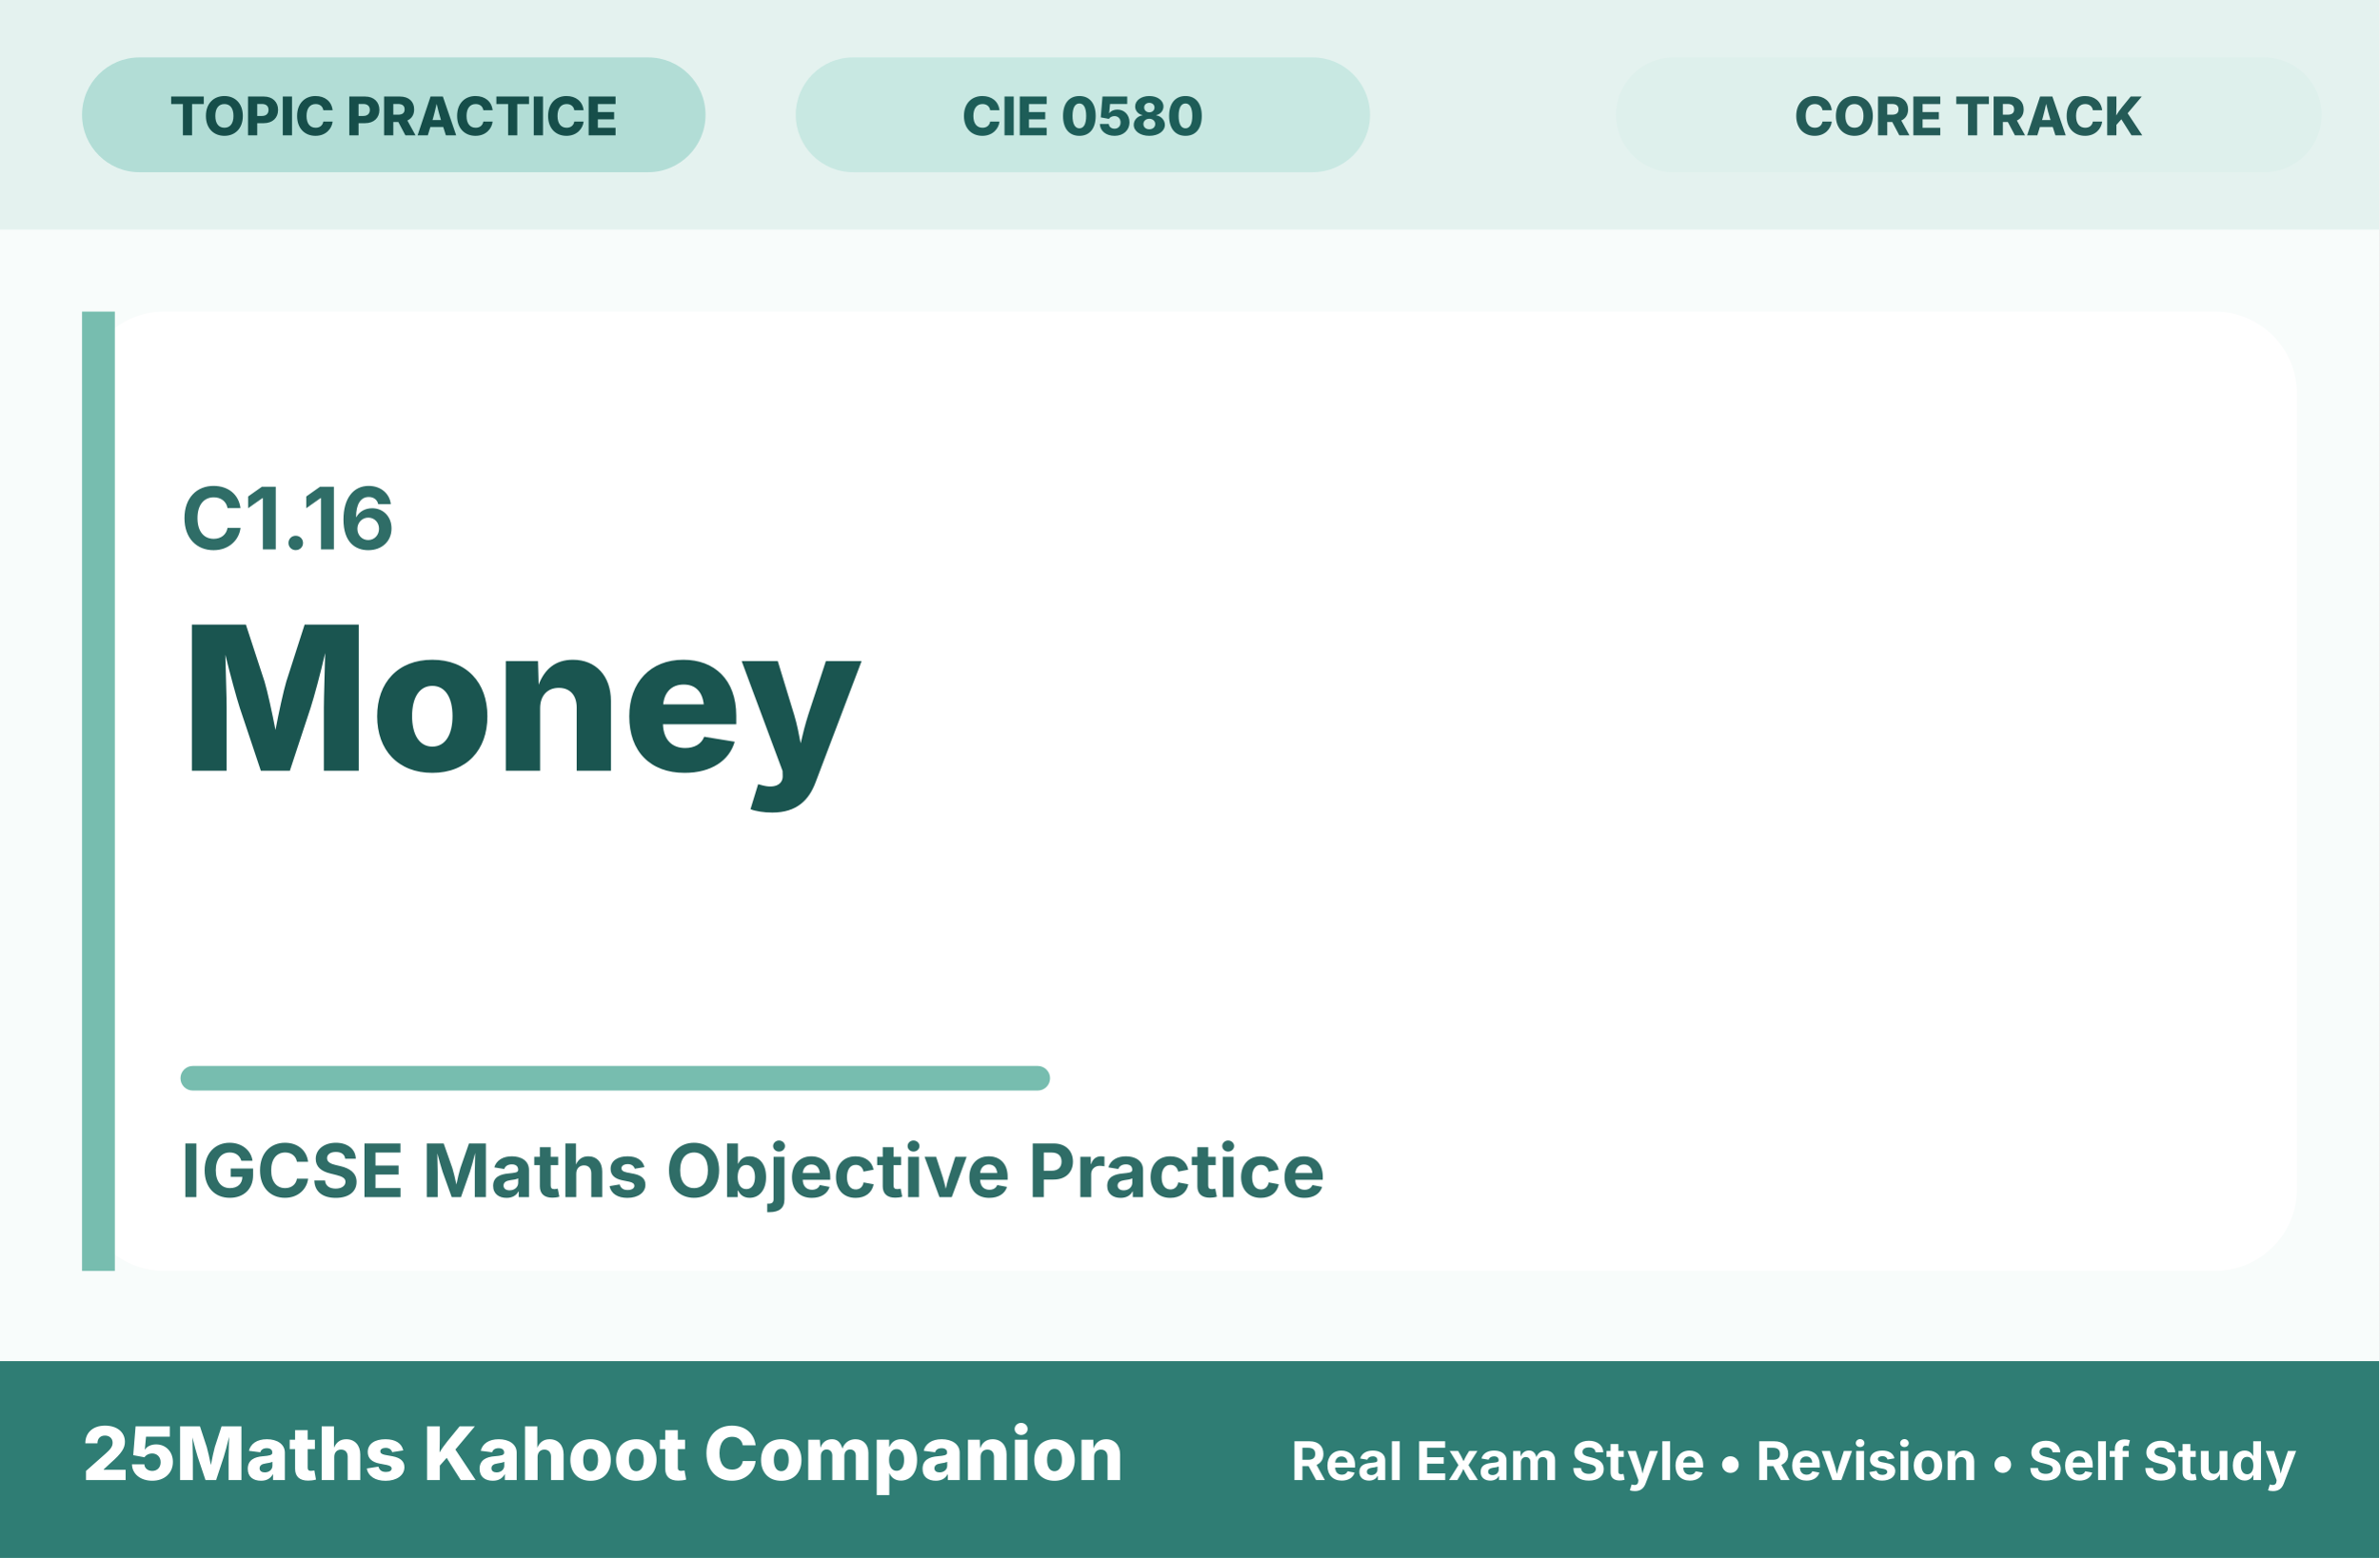
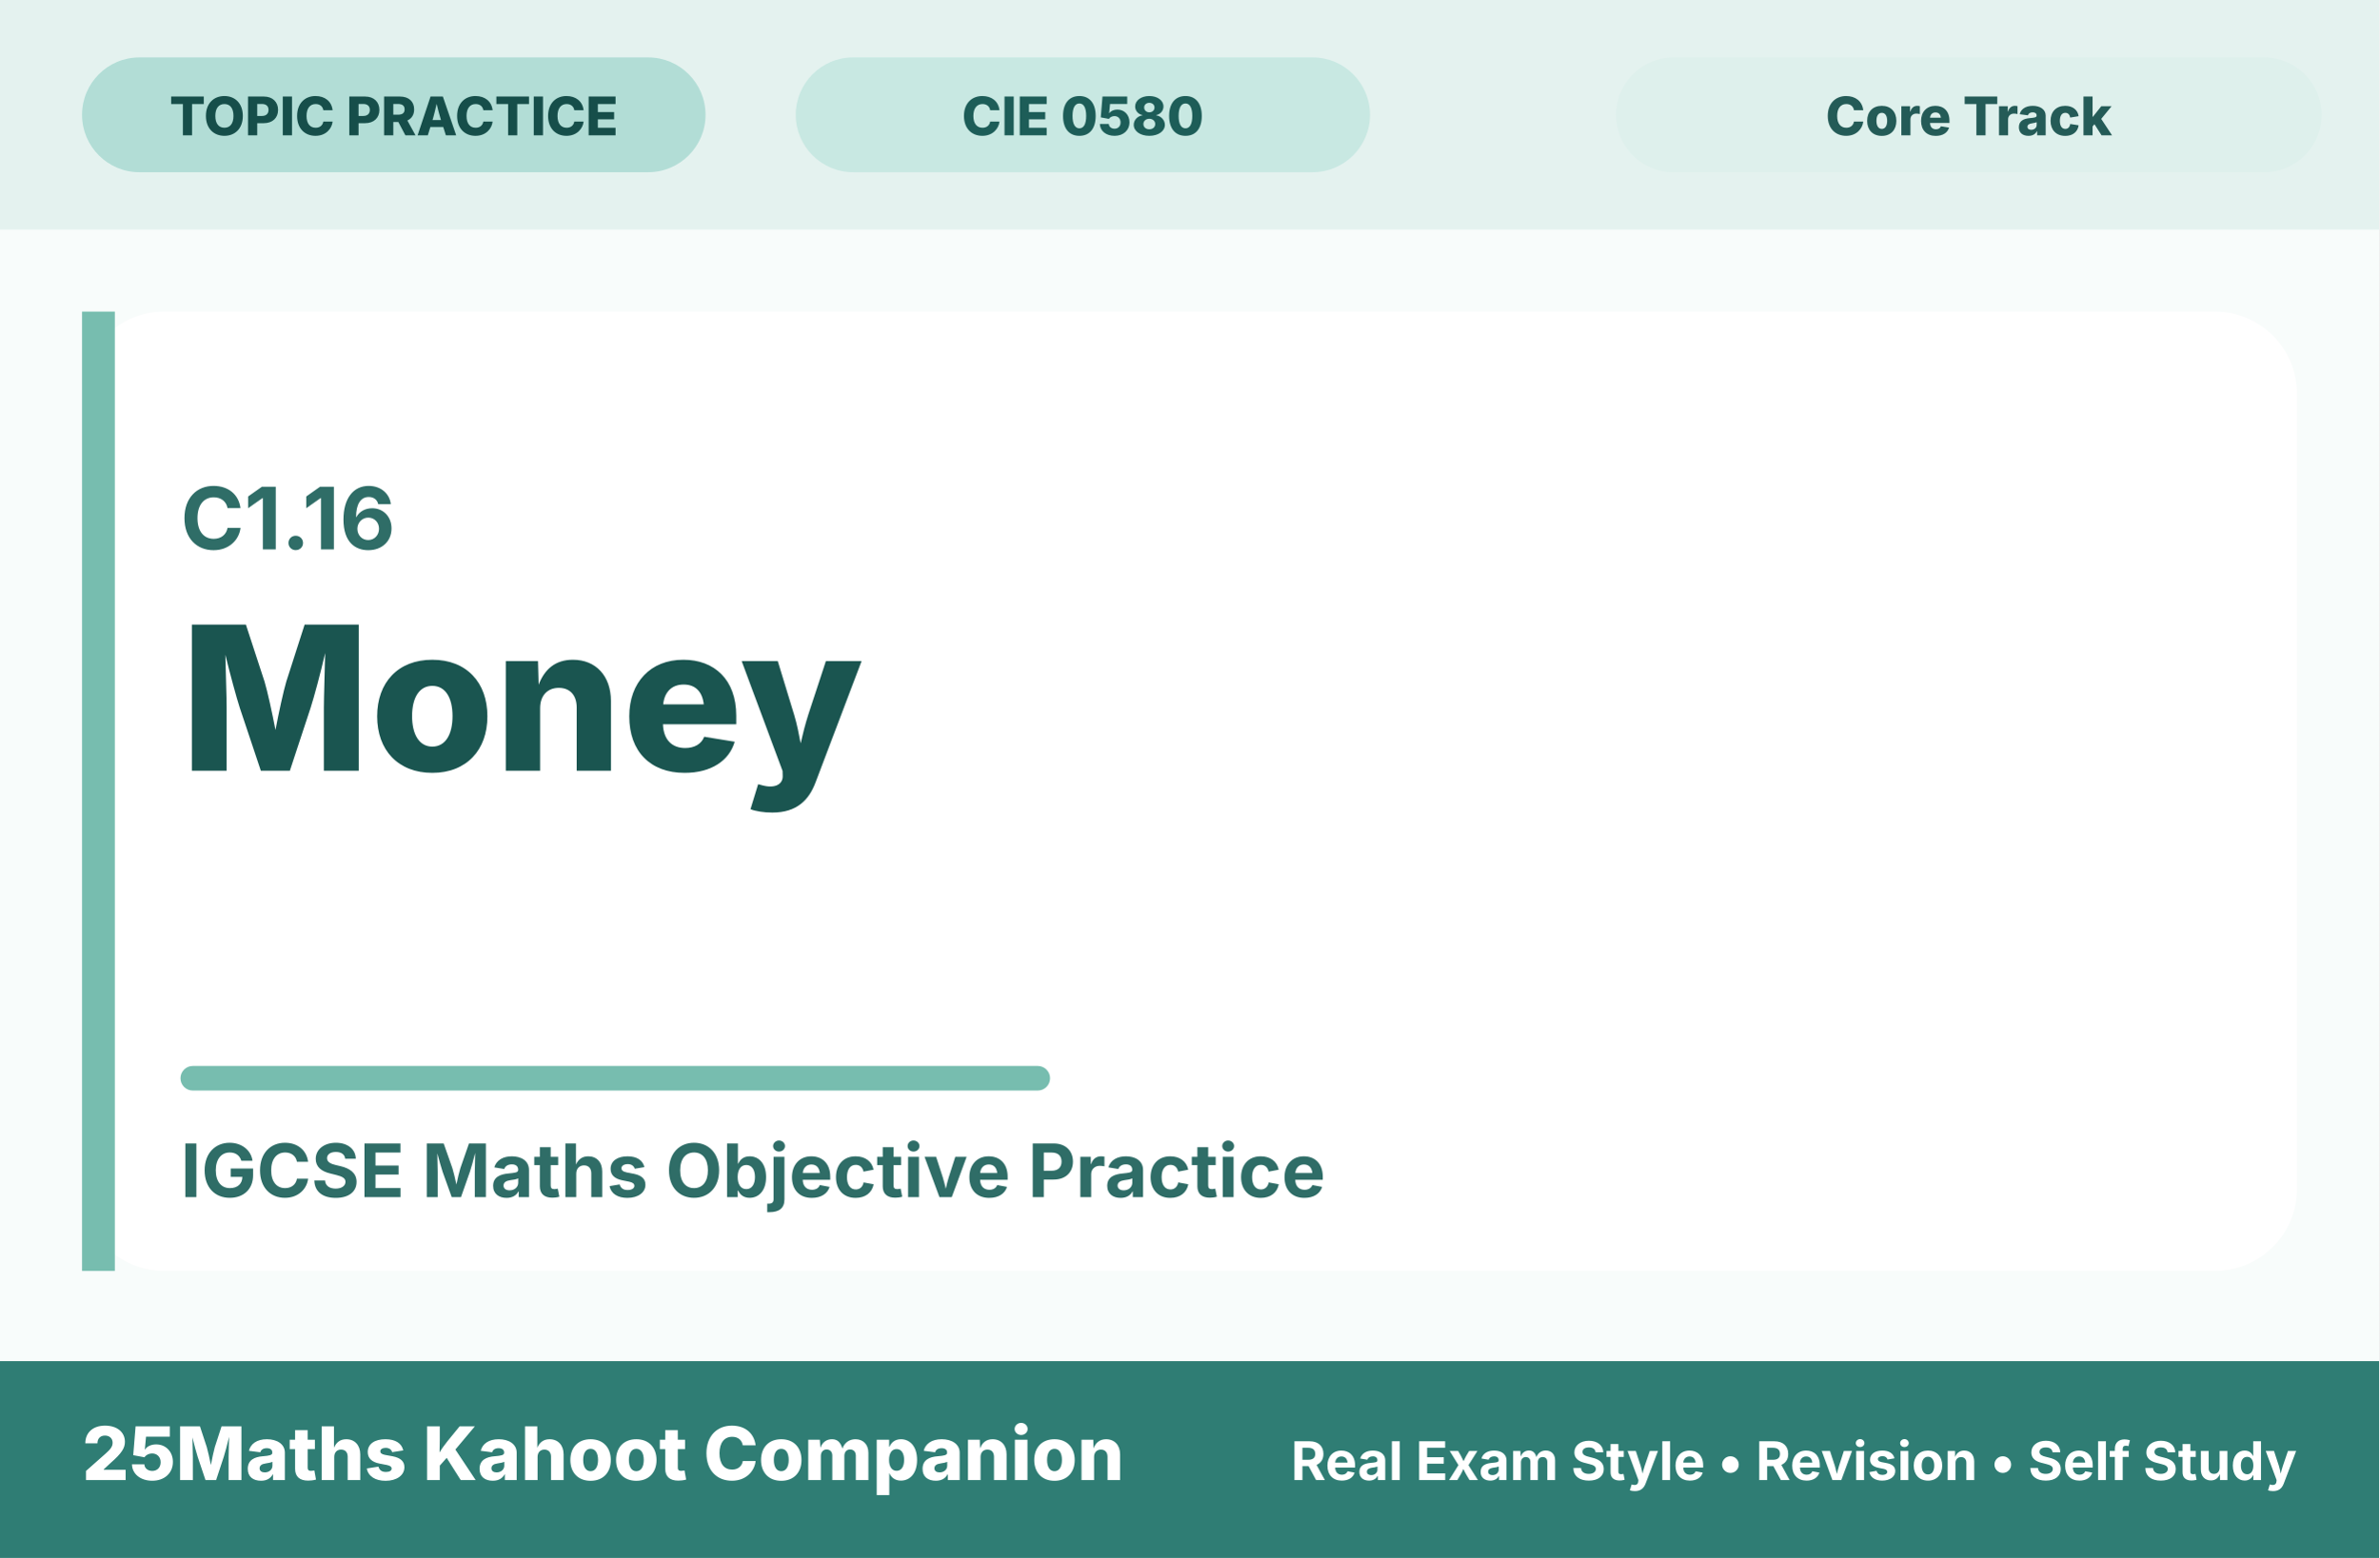
<svg xmlns="http://www.w3.org/2000/svg" width="2320" height="1520" viewBox="0 0 580 380" role="img" aria-label="C1.16 Kahoot cover" text-rendering="geometricPrecision" shape-rendering="geometricPrecision">
  <rect width="580" height="380" fill="#F8FCFB" />
  <rect x="0" y="0" width="580" height="56" fill="#E4F2EF" />
  <rect x="20" y="14" width="152" height="28" rx="14" fill="#B2DDD6" />
  <text x="96" y="33" text-anchor="middle" font-family="Avenir Next, Inter, Arial, sans-serif" font-size="13" font-weight="800" fill="#164E4A">TOPIC PRACTICE</text>
  <rect x="194" y="14" width="140" height="28" rx="14" fill="#C8E8E2" />
  <text x="264" y="33" text-anchor="middle" font-family="Avenir Next, Inter, Arial, sans-serif" font-size="13" font-weight="800" fill="#1D5D58">CIE 0580</text>
  <rect x="394" y="14" width="172" height="28" rx="14" fill="#DEF0EC" />
-   <text x="480" y="33" text-anchor="middle" font-family="Avenir Next, Inter, Arial, sans-serif" font-size="13" font-weight="800" fill="#245B57">CORE TRACK</text>
+   <text x="480" y="33" text-anchor="middle" font-family="Avenir Next, Inter, Arial, sans-serif" font-size="13" font-weight="800" fill="#245B57">Core Track</text>
  <rect x="20" y="76" width="540" height="234" rx="20" fill="#FFFFFF" />
  <rect x="20" y="76" width="8" height="234" fill="#77BDAF" />
  <text x="44" y="134" font-family="Avenir Next, Inter, Arial, sans-serif" font-size="21" font-weight="700" fill="#2F6D67">C1.16</text>
  <text x="44" y="188" font-family="Avenir Next, Inter, Arial, sans-serif" font-size="49" font-weight="800" fill="#1A5550">Money</text>
  <rect x="44" y="260" width="212" height="6" rx="3" fill="#77BDAF" />
  <text x="44" y="292" font-family="Avenir Next, Inter, Arial, sans-serif" font-size="18" font-weight="700" fill="#2F6D67">IGCSE Maths Objective Practice</text>
  <rect x="0" y="332" width="580" height="48" fill="#2F7D74" />
  <text x="20" y="361" font-family="Avenir Next, Inter, Arial, sans-serif" font-size="18" font-weight="800" fill="#FFFFFF">25Maths Kahoot Companion</text>
  <text x="560" y="361" text-anchor="end" font-family="Avenir Next, Inter, Arial, sans-serif" font-size="13" font-weight="700" fill="#FFFFFF">Real Exam Style • Revision • Self Study</text>
</svg>
